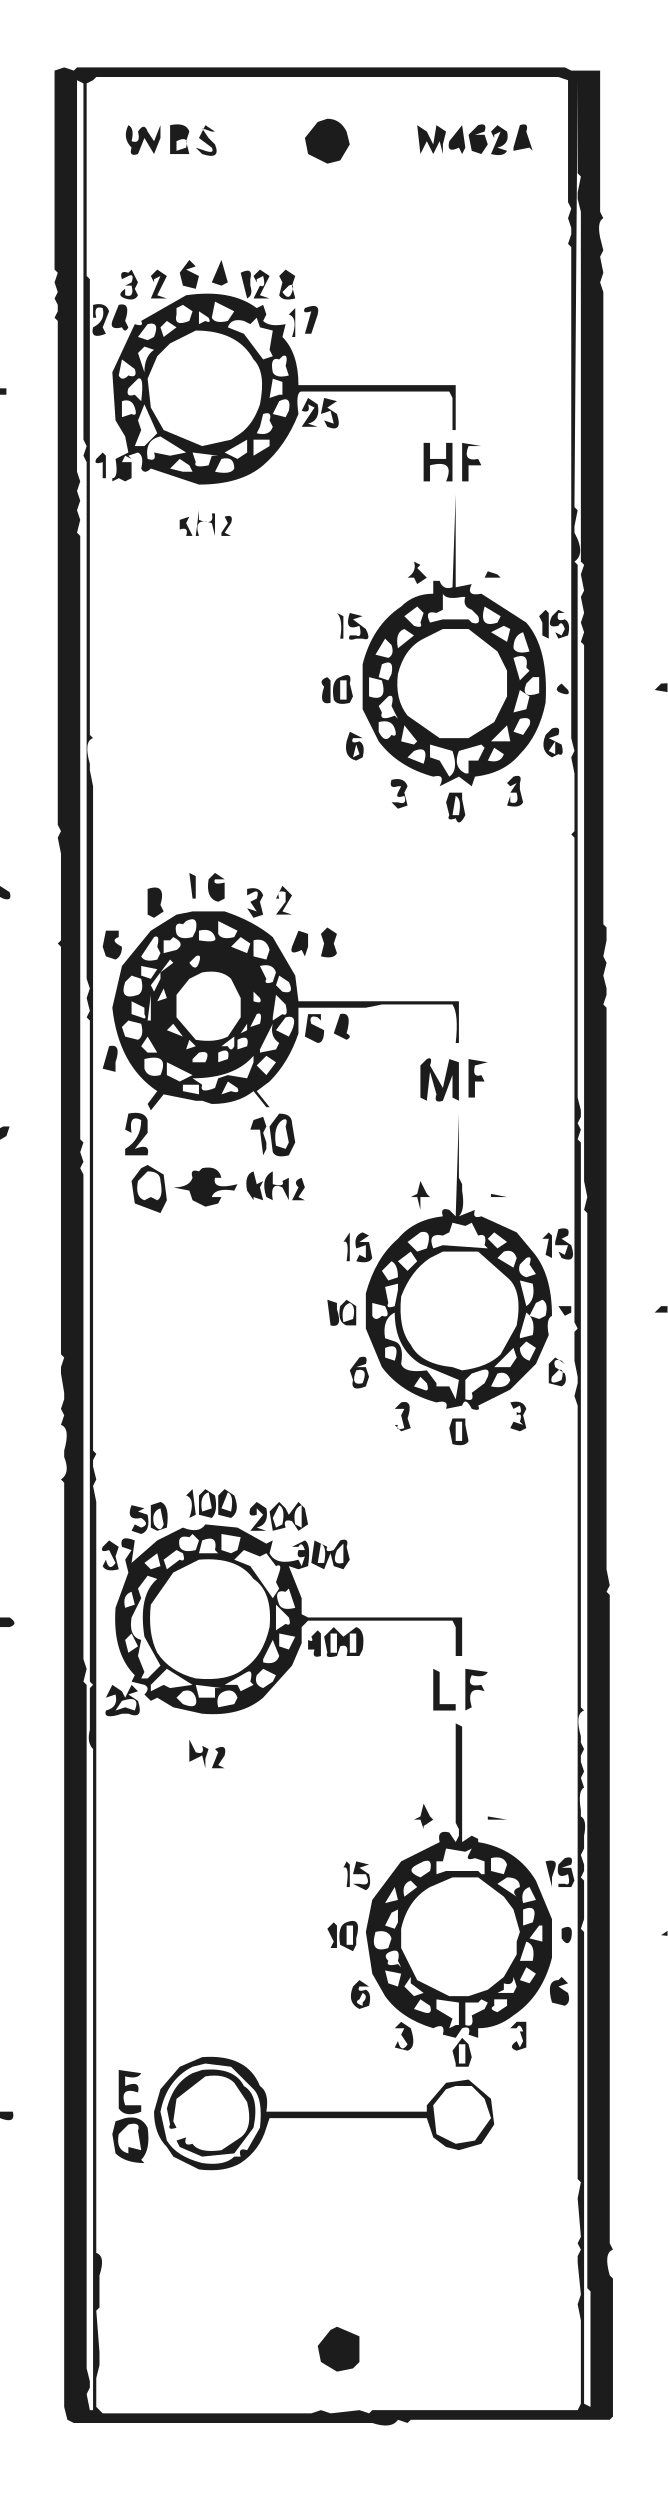
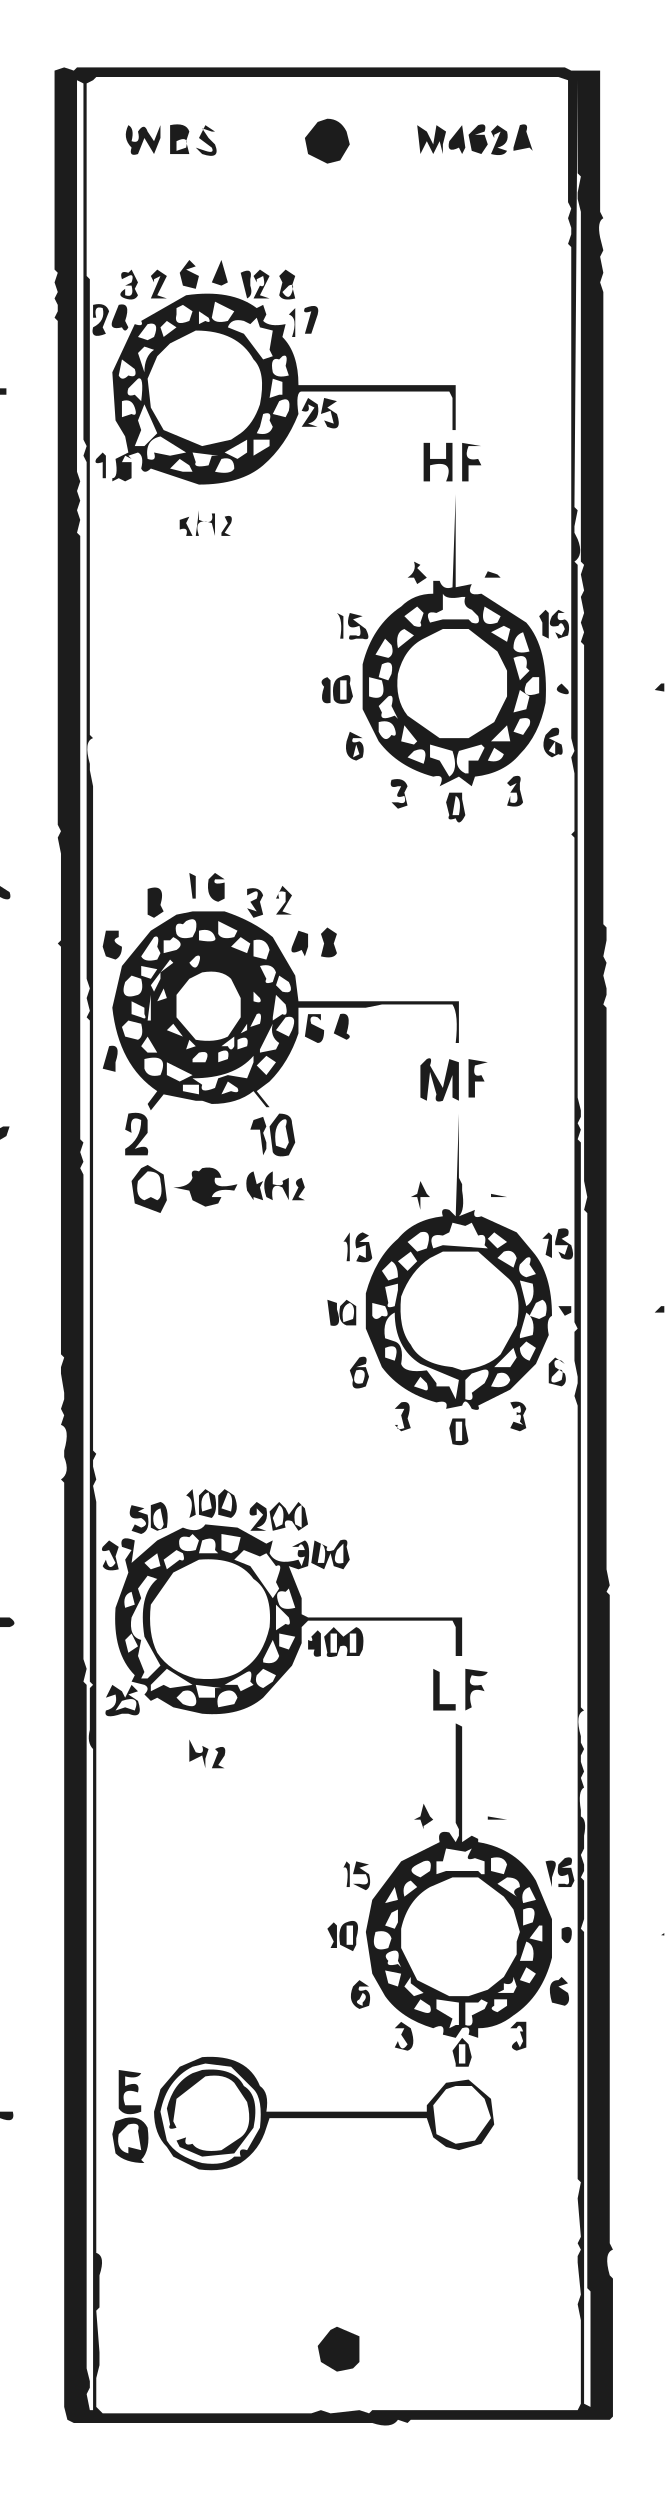
- <svg xmlns="http://www.w3.org/2000/svg" viewBox="0 0 208 779" data-from="Modules/FILTERS/M462A/MECHANICAL/19xx - M462A - DOC - 462-04-006 - EQUALIZER MODULE FRONT PANEL ISSU.jpg" data-kind="traced">
+ <svg xmlns="http://www.w3.org/2000/svg" viewBox="0 0 207 779" data-from="Modules/FILTERS/M462A/MECHANICAL/19xx - M462A - DOC - 462-04-006 - EQUALIZER MODULE FRONT PANEL ISSU.jpg" data-kind="traced">
  <defs>
    <clipPath id="c">
-       <rect width="208" height="779" />
+       <rect width="207" height="779" />
    </clipPath>
  </defs>
  <g clip-path="url(#c)">
    <g transform="translate(-551 -460)" fill="#1c1c1c">
      <path class="line" d="M1004 45Q1007 48 1015 46L1017 46L1028 45L1031 46Q1032 43 1039 45L1040 46L1048 46L1049 45L1057 45L1059 46L1061 45L1065 46L1066 45L1078 45L1079 46L1091 46L1092 45L1101 45L1104 46L1106 46L1111 45L1127 45L1129 46L1131 46L1133 45L1137 45L1143 46L1145 46L1167 46L1168 45L1170 46L1173 45Q1174 47 1179 46L1181 45L1185 45L1196 45L1197 46L1199 45L1201 45Q1206 48 1216 46L1219 45L1221 45L1240 45L1240 49L1203 49L1201 48Q1199 51 1193 49L1189 48L1188 49L1176 49L1175 48L1157 48L1155 49L1154 48L1133 48L1130 49L1129 48L1121 48L1118 49L1113 48L1108 49L1103 48L1101 48L1060 48L1059 49L1058 48L1029 48Q1027 50 1023 49L1021 48L1018 49L1016 49L777 49L776 50L773 49L772 50L626 50L625 51L433 52L430 53L428 53L307 53L306 54L202 54L201 55L103 55L100 56L97 55L96 56L50 56L48 58L48 208L49 209L49 316L50 319L49 322L50 325L50 327L50 471L51 472L51 596L52 597L52 599L51 605L52 609L52 611L52 746L53 748L52 752L53 754L53 758L52 762L53 763L53 884L54 885L53 886L53 898L54 900L53 903L54 906L53 908L54 911L54 913L54 1062L55 1064L54 1067Q57 1070 55 1079L55 1081L55 1252L56 1253Q53 1254 55 1261L55 1263Q54 1269 56 1273L55 1278L55 1280L56 1282Q53 1283 55 1290L56 1293L55 1297L56 1300Q57 1304 55 1306L56 1309L55 1314L56 1315L56 1339L56 1341L56 1583L57 1584Q54 1585 56 1592L57 1595Q55 1596 56 1601L57 1605L56 1608L57 1609L57 1645L186 1645Q187 1643 192 1644L196 1645L197 1644L342 1644L343 1643L347 1644L350 1643L352 1644L354 1644L359 1643L361 1643L582 1643L583 1642L586 1643L590 1643L597 1642L600 1643L602 1642L604 1642L606 1643L609 1642L614 1643L615 1642L769 1642L773 1641L777 1641L870 1641L871 1640L871 1580L870 1579L871 1578L871 1569L871 1567L870 1564L871 1562L870 1559L871 1555L870 1552L870 1478L963 1478Q963 1478 963 1474L963 1472L963 1441L964 1440L1222 1440L1224 1439L1225 1440L1240 1440L1240 1442L1225 1442L1225 1456L1225 1457L1234 1458L1240 1456L1240 1460L1234 1460L1225 1463L1224 1467L1225 1469L1224 1471L1225 1477L1232 1476L1234 1476L1238 1477L1240 1476L1240 1479L1216 1479L1213 1480L1210 1479L1209 1480L1189 1480L1187 1480Q1182 1481 1181 1479L1180 1480L1034 1480L1033 1481L906 1481L905 1482L903 1482L900 1481L897 1482L875 1482L874 1485L873 1487L873 1489L874 1492L874 1494L873 1496L874 1497L874 1530L926 1530L927 1529L931 1529Q935 1528 937 1530L938 1529L1077 1529L1079 1528L1081 1528L1091 1528L1092 1529L1093 1528L1240 1528L1240 1530L1118 1530L1115 1531L1113 1531L966 1531L966 1604L1015 1604L1017 1603L1019 1604L1022 1603L1026 1604L1031 1603Q1035 1602 1037 1604L1040 1603L1042 1603L1240 1603L1240 1605L1188 1605L1188 1639L1240 1639L1240 1643L1191 1643L1190 1642L1189 1643L1003 1643L1001 1644L999 1644L991 1643L988 1644L985 1643L982 1644L980 1644L896 1644L894 1645L892 1644L887 1645L885 1645L744 1645L741 1646L737 1645L736 1646L521 1646L519 1647L517 1647L506 1647L505 1646L504 1647L285 1647L284 1648L279 1647L277 1648L275 1648L269 1647L267 1648L265 1648L62 1648L61 1649L60 1648L53 1648L53 1369L52 1368L53 1367L53 1358L53 1356L52 1354L52 1352L53 1350L52 1349L52 1341L52 1339L52 1138L51 1137Q54 1135 52 1129L51 1127L51 1121L52 1114L51 1113L51 952L50 951L50 949L51 946L50 941L51 937L50 934L50 809L49 808L50 806L49 804L50 800L49 796L49 794L50 790L49 789L49 633L48 632L49 630L48 628L49 623L48 620L48 618L49 616Q47 614 48 610L48 608L48 485L47 480L47 478L48 476L47 474L47 472L47 352L46 351L46 242L45 237L46 235L45 234L45 223L46 221L45 220L45 123L44 121Q47 119 45 113Q43 111 44 106L44 104L44 57L43 56L44 53L47 52L49 53L50 52L152 52L155 51L157 52L158 51L253 51L255 50L257 50L362 50Q363 48 369 49L371 49L504 49L507 48L509 48L712 47L713 46L1003 46L1004 45ZM402 551L510 551L510 552L510 560L511 563L510 568L511 569L511 581L544 580L545 581L553 581L553 583L539 583Q537 586 531 584L530 583L511 583L511 613L425 613L424 614L294 614L289 615L287 614L286 615L193 615L192 616L191 615L178 615L175 616Q173 614 168 615L164 616L162 616L108 616L106 615L105 613L106 610L105 608L106 606Q103 604 105 598L105 596L105 554L120 554L123 553L250 553L251 552L253 553L254 552L401 552L402 551ZM923 642L925 643L927 643L936 642Q937 645 943 643L944 642L952 642L954 642L1201 642L1201 643L1201 704L1040 704L1037 705L1035 704L1034 705L969 705L967 705L796 705L797 702L797 700L797 682L796 681L796 679L797 677L796 675L779 675L778 676L761 676L755 675L757 673L777 672L778 673L796 673L796 644L797 643L922 643L923 642ZM385 683L388 684L390 683L392 683L512 683L512 684L512 714L525 722L540 729L554 738Q555 741 552 740L534 731L533 728L513 716L512 745L454 745L453 746Q451 744 447 745L446 746L271 746L270 747L268 746L266 746Q261 745 260 747L107 747L107 746L106 743L107 742L107 728L107 726L106 721L106 719L106 685L200 685L203 684L206 685L207 684L384 684L385 683ZM460 811L464 812L465 811L512 811L513 835L533 823L535 820L552 811L554 811L553 814L512 838L512 860L513 862L443 862L439 863L437 863L433 862L432 863L293 863L291 864L288 863L286 863L284 864L120 864L119 865L109 865L107 864L107 816L106 815L122 813L127 814L132 813L135 814L137 814L142 813L145 814L146 813L286 813L287 812L290 813L292 812L295 813L297 813L312 812L314 812L459 812L460 811ZM1073 834L1084 835L1085 834L1202 834L1202 867L1203 868L1202 869L1202 884L1203 887L1202 890L1202 892L1203 897L906 897L905 898L903 897L902 898L798 898L798 869L780 869L779 870L765 870L764 869L755 869L757 867L776 867L777 866Q779 869 787 868L789 867L791 868L792 867L798 867L798 852L797 849L798 845L797 841L797 839L799 836L844 836L847 835L849 835L853 836L855 835L857 835L1072 835L1073 834ZM307 934L320 934L321 935L322 934L513 934L513 964L514 964L523 964Q524 967 530 965L531 964L554 964Q557 966 554 967L538 967L533 968L531 966L515 966L513 968L513 996L512 997L294 997L292 998Q290 996 285 997L284 998L108 998L108 980L107 979L108 974L107 971L107 938L106 937L106 936L109 935L306 935L307 934ZM801 1030L1205 1030L1205 1031L1205 1094L800 1094L799 1094L799 1065L798 1063L781 1063L780 1064L766 1064L757 1063L760 1061L781 1061L782 1062L799 1062L799 1032L801 1030ZM352 1081L353 1082L362 1082L363 1081L513 1081L513 1117L515 1118L543 1117L544 1118L555 1118Q556 1122 551 1120L550 1121L533 1121L532 1120L513 1120L513 1149L514 1151L513 1153L514 1155L513 1156L306 1156L305 1157L303 1156L302 1157L292 1157L290 1156L289 1157L281 1157L279 1156L278 1157L110 1157L108 1156L108 1083Q111 1081 118 1082L120 1083L121 1082L351 1082L352 1081Z" />
      <path class="text" d="M591 499Q593 500 592 504Q595 505 594 501Q596 498 597 501L599 504L601 499L601 503L599 508L596 503L594 508Q591 509 592 506Q589 503 591 499ZM604 499Q609 498 610 501L609 504L610 508L604 508L604 499ZM606 504L606 507L609 506Q610 502 606 504ZM615 499L618 501L617 501L614 500L616 503L618 505Q620 510 614 508L612 506L615 507Q618 508 617 506L613 503L615 499ZM681 499L684 501L686 505L687 499L690 501L689 505L689 507L689 508L688 504L686 508L684 504L682 508L681 499ZM695 499L696 506L695 508L694 506Q690 508 691 504L695 499ZM700 499Q703 498 702 501L699 502L702 502L703 505L701 508L698 507L697 502L700 499ZM706 499L709 501Q710 505 706 506L709 507Q708 509 704 508L707 501L705 502L705 503L704 501L706 499ZM713 499Q716 498 715 501L717 507L716 506L711 507L711 506L713 499ZM610 541L612 543L609 544L613 546L612 550L608 549L607 545L610 541ZM620 541L622 548L620 549L617 548L620 541ZM632 544L635 546L632 552L635 553L630 553L632 549Q634 550 633 546L631 547L631 548L630 546L632 544ZM640 544L643 546L642 549L643 553Q639 554 638 552L639 548L638 546L640 544ZM641 549L639 551Q641 554 642 551Q643 548 641 549ZM626 545Q630 543 629 547L629 549Q630 552 628 553L626 545ZM684 790Q686 789 685 792L689 799L691 790L694 791L694 803L692 802L692 795L689 803Q686 804 687 801L685 794L684 803L682 802L682 792L684 790ZM697 790L703 791L699 792Q698 796 701 795L702 797L699 797L699 802L697 802L697 790ZM630 825L631 829L633 828L632 830L633 834L630 833L630 834L628 831Q627 826 630 825ZM636 825L636 829Q640 830 639 828L641 827L641 834L639 830Q635 828 636 834L634 833Q632 827 636 825ZM645 827L646 830L644 833L646 834L642 834L644 830Q642 828 645 827ZM611 924L612 932L610 933Q612 927 609 926L611 924ZM615 924L618 926Q619 931 617 933L613 932L613 926L615 924ZM616 925Q613 926 614 931L617 930L616 925ZM621 924L624 926Q626 931 623 933L619 932L619 926L621 924ZM622 925L620 930L623 931Q624 926 622 925ZM631 928L634 930Q635 935 631 936L634 937L629 937L633 932L631 930L631 932Q628 933 629 930L631 928ZM638 928L640 930L641 932L644 928L646 930L647 935L644 937L642 934Q639 933 640 936L636 937L635 931L638 928ZM638 929L636 933L637 936L639 935Q640 930 638 929ZM645 929Q642 930 643 935L645 936L645 929ZM649 940L653 942Q652 944 655 943L657 940Q660 939 659 942L660 946L658 949L655 948L654 944L652 949L648 947L649 940ZM651 941L650 947L652 947Q653 942 651 941ZM658 941L656 943Q654 948 658 947L658 941Z" />
      <path class="tb" d="M571 481L574 482L575 481L727 481L729 482L731 482L738 482L738 483L738 526L739 528Q737 529 738 534L739 538L738 540L739 545L738 548L739 551L739 748L740 749L740 753L739 758L740 760L739 764L740 768L740 770L739 773L740 774L740 949L741 954L740 956L741 957L741 980L741 982L741 1159L742 1161Q739 1162 741 1169L742 1170L742 1213L741 1214L679 1214L678 1215L675 1214Q673 1217 667 1215L663 1215L574 1215L572 1214L571 1210L571 1206L571 922L570 921Q573 919 571 914L571 912Q573 905 570 904L571 901L570 899L571 896L571 894L570 888L570 886L571 883L570 882L570 755L569 754L570 753L570 728L570 726L569 721L570 719L569 717L569 715L569 560L568 559L569 557L569 555L568 553L569 551L568 548L569 545L568 544L568 482L571 481ZM581 484L580 485L578 486L578 536L578 538L578 546L579 547L579 689L580 690Q577 691 579 698L579 700L580 705L580 912L581 913L580 915L580 917L581 921L580 923L581 928L581 1162Q584 1163 582 1169L582 1171L582 1179L581 1180L582 1193L582 1197L581 1201L581 1210L582 1211L583 1212L648 1212L651 1211L654 1212L663 1211L666 1212L667 1211L731 1211L732 1209L732 1185L732 1183L731 1178L732 1175L731 1165L731 1163L732 1161L731 1159L732 1157L731 1145L732 1140L731 1139L731 900L731 898L730 895L731 891L731 889L730 884L730 875L731 874L730 872L730 721L729 720L730 719L730 705L730 701L729 696L730 694L729 690L729 537L728 536L729 533L729 531L728 528L729 525L728 523L728 485L725 484L581 484ZM575 485L575 607L576 610L575 613L576 616L575 619L576 622L575 626L576 627L576 815L577 816L576 819L577 822L576 824L577 826L577 977L578 980L577 984L578 985L578 1198L579 1202L579 1204L578 1206L579 1211L580 1211L580 1005Q578 1003 579 999L579 997L579 986L580 985L579 984L579 778L578 777L579 775L578 771L579 768L578 765L578 604L577 602L578 599L577 597L577 486L575 485ZM731 485L730 618L731 619L730 624L730 626L731 628Q733 633 730 635L731 636L731 800L731 802L732 806L732 808L731 810L732 812L731 815L732 816L732 992L733 993Q730 994 732 1001L732 1003L733 1005L732 1007L732 1009L733 1012L732 1014L733 1017Q731 1018 732 1024L732 1026Q734 1027 733 1032L733 1036L732 1038L733 1041L733 1043L732 1045L733 1046L733 1058L732 1061L733 1062L733 1199L733 1201L733 1209L735 1210L735 1176L735 1174L734 1173L734 838L733 837L734 833L733 828L733 661L732 660L733 657L732 654L733 651L732 646L733 644L732 639L733 636L732 635L732 528L732 526L731 522L731 520L732 515L731 514L731 485ZM653 497Q657 497 659 501L660 505L657 510L653 511L647 508L646 503L650 498L653 497ZM592 544L594 548L593 550L594 552Q593 554 590 553Q587 552 590 550L590 552Q593 553 592 549L590 549L592 548Q593 545 591 546L589 547Q588 544 591 545L592 544ZM600 544L603 546L600 552L603 553L598 553L601 546L599 547L599 548L598 546L600 544ZM609 552Q623 550 631 556L633 555L634 558L633 560Q635 562 640 561L639 565Q644 570 644 580L693 580L693 581L693 594L692 594L692 584L691 582L645 582Q643 582 644 589Q640 599 633 605Q626 611 613 611L598 606Q596 608 595 606Q596 602 594 601L591 602L592 603L590 602L589 604L592 604L592 609L590 610L588 609L586 610L586 609Q588 609 587 603L591 601L590 596L587 591L586 576L593 561Q596 562 595 560L609 552ZM618 554L617 559Q618 561 622 560L624 557L618 554ZM608 555L606 556L606 558Q605 562 610 560L611 557L608 555ZM613 557L613 560L613 561L615 560Q617 561 616 559L613 557ZM631 559L629 561L627 560Q623 559 622 562L627 564L633 572L636 571L635 569L636 563L632 562L631 559ZM603 560L601 562L602 565L606 562L603 560ZM597 561L594 565L597 566L599 565Q601 560 597 561ZM612 563L604 567L600 571L597 578L598 587L602 594L614 599L623 597L626 595Q630 592 632 586Q634 576 630 572Q625 563 612 563ZM596 568L594 570L596 576Q596 571 599 569L596 568ZM639 571L638 572Q635 571 636 576Q637 578 641 577L640 574Q641 570 639 571ZM589 572L588 577Q589 579 591 577Q594 578 593 575L589 572ZM594 578L591 581Q590 584 593 583L595 585Q596 577 594 578ZM636 578L635 584L638 583L639 583L639 579L636 578ZM589 585L589 590L592 589Q594 590 593 587Q592 584 589 585ZM638 585L636 589L640 590L641 588Q642 583 638 585ZM596 586L594 591L595 594L593 599L596 599L600 595L596 586ZM633 589L632 593L631 595Q635 596 636 593L635 591Q636 588 633 589ZM601 596Q596 597 597 603Q600 604 599 601L604 602L609 601L601 596ZM628 597L621 601L625 603L628 601L628 597ZM630 597L630 602L635 599L635 597L630 597ZM611 601L612 604Q611 606 616 605L617 602L619 602L611 601ZM607 603L604 606L608 607L611 607L610 605L607 603ZM620 603L618 607Q623 608 624 606Q624 602 620 603ZM580 555Q584 554 585 557L583 562L584 564Q579 566 580 562Q584 560 583 556Q580 555 581 559L580 559L580 555ZM588 555Q592 554 590 560L591 562Q590 564 589 562Q585 563 586 560L588 555ZM643 556L643 565L642 565Q644 559 641 558L643 556ZM646 556Q651 554 650 558L648 564L646 564L648 557Q645 558 646 556ZM647 584L650 586Q651 591 647 592L650 593L645 593L649 587L647 586Q648 589 645 588L647 584ZM652 584L656 585L653 587L656 589Q658 595 653 593L652 591L655 592L654 588L651 589L652 584ZM683 598L685 598L685 603L690 603L690 598L692 598L692 610L690 610Q693 603 685 605L685 610L683 610L683 598ZM695 598L701 599L697 599Q695 604 700 603L701 605L697 605L697 610L695 610L695 598ZM583 601L584 602L584 609L583 609L583 604Q580 605 581 603L583 601ZM693 614L693 643L698 642Q696 646 701 645L715 654Q722 662 721 679Q719 689 713 695Q708 701 699 702L698 705L694 702L688 705Q690 701 686 702Q675 699 669 691L664 681L664 667Q667 655 676 649Q680 645 686 645L686 641L688 641Q689 644 692 643L693 614ZM689 645L689 650L687 651Q683 650 685 654L689 653L697 653L698 654Q701 655 700 652L698 650Q695 649 696 646L695 646Q690 647 689 645ZM681 649L677 652L680 655Q683 656 682 654L683 651L681 649ZM702 649Q700 656 706 654L707 652L702 649ZM708 655L704 657L709 660L710 656L708 655ZM677 656Q674 657 675 662L680 658L677 656ZM689 656L683 659Q677 662 675 670Q674 678 678 683L688 690L697 690L705 685L709 677L709 669L706 663L697 656L689 656ZM714 657Q711 658 711 662Q712 664 716 663L714 657ZM671 659L668 664L672 665Q674 664 673 661L671 659ZM711 665L713 672L716 669L715 668Q716 663 711 665ZM670 667L669 671L672 672L673 670Q674 665 670 667ZM666 671L666 677Q672 679 670 672L666 671ZM717 671L715 673Q713 678 719 676L719 671L717 671ZM713 675L711 682L715 681L716 677L713 675ZM672 677L669 680L670 682Q669 685 674 683L675 684L673 680Q674 676 672 677ZM713 684L711 688L714 689L716 686Q717 683 713 684ZM669 685L669 688Q671 692 673 689Q675 690 674 687Q673 684 669 685ZM677 686L676 691L680 692L681 691L677 686ZM709 686L704 691L710 691L709 686ZM685 692L685 696L688 697L691 702Q694 700 692 694L685 692ZM701 692L694 694Q692 699 696 701L697 701L697 697L700 697L702 693L701 692ZM705 693L703 697Q707 698 708 695L705 693ZM680 694L678 696L683 698Q685 692 680 694ZM607 619L607 622L610 621L609 623L611 627L609 627Q610 624 607 625L607 627L607 619ZM613 619L613 622Q618 624 617 620L618 620L618 627L617 623Q611 621 613 627L612 627L613 619ZM621 621Q624 620 623 623L621 626L623 627L620 627L620 626L622 623L621 621ZM680 635L682 636L681 637L684 640L681 642L680 640L678 640Q681 638 680 635ZM703 638L706 639L707 640L702 640L703 638ZM721 650L722 651L722 659L720 658L720 654L719 652L721 650ZM725 650L727 651L725 651Q724 654 727 653Q729 654 728 658L725 659L724 657L726 658L727 656Q726 653 725 655Q721 656 723 652L725 650ZM656 651L658 652L658 659L657 659Q658 653 656 651ZM660 651L664 652L661 653L665 656Q667 660 664 659L662 659Q659 660 660 658L662 658Q664 659 663 655Q658 657 660 651ZM653 671L654 672L654 679Q650 680 652 674Q650 672 653 671ZM657 671Q661 669 660 673L661 677L660 679Q656 680 655 678Q654 672 657 671ZM657 672L657 678L659 678L659 672L657 672ZM726 673L728 675Q729 677 726 676Q723 675 726 673ZM723 687Q726 686 725 689L722 690L726 692Q727 696 725 695L723 696Q719 694 721 689L723 687ZM724 691L722 694L724 695L724 691ZM660 688L664 690L663 690L661 690Q660 692 663 691Q665 692 664 696L662 697Q658 696 659 691L660 688ZM662 692L661 696L663 695L662 692ZM711 702Q714 701 713 704L713 706L714 710Q713 712 709 711L710 708L710 710Q713 711 712 707L710 707L712 704L710 705L709 704L711 702ZM673 703Q677 702 678 705L677 707L678 711L675 712L673 710L675 710Q678 711 677 708Q674 709 675 707L676 705L675 705Q672 706 673 703ZM691 707L695 707L695 709L696 714Q694 718 693 715Q690 716 691 714L690 710L691 707ZM693 708L692 714L694 714Q695 709 693 708ZM610 732L612 733L612 740L611 740L610 732ZM618 732L621 734L620 734L618 734Q617 736 621 735L621 740L619 741Q615 740 616 734L618 732ZM639 736L642 739L639 744L642 745L637 745L640 741L640 738Q637 737 638 740L637 740L639 736ZM597 737Q603 735 601 742L602 744L599 746L597 745L597 737ZM628 737Q632 736 633 739L632 741L633 745L630 746L628 743L631 744L629 741L631 740Q632 737 630 738L628 739L628 737ZM611 744L621 744Q630 747 636 752L643 764L644 772L694 772L694 773L694 785L693 785Q694 776 692 773L670 773L665 774L663 774L644 774L644 782Q641 791 635 797L631 800L635 805L634 805L630 800Q625 804 617 804L614 803L612 803L602 801L598 806L597 804L600 800Q588 792 586 774L589 761L598 750L606 745L611 744ZM609 747L608 748Q605 747 606 751Q607 753 611 752L612 750Q613 745 609 747ZM619 747L619 751Q620 753 624 752L625 750L619 747ZM613 750L613 752L613 753Q619 754 618 752Q617 749 613 750ZM599 752L595 758Q596 760 600 759L601 757L600 755Q601 751 599 752ZM605 752L604 753L602 753L602 757L606 756Q609 754 605 752ZM626 752L623 755L628 757L629 754L626 752ZM630 753L630 758L634 759L635 756Q634 752 630 753ZM612 758L610 760Q612 763 613 760Q614 757 612 758ZM604 759L601 763L605 760L604 759ZM595 761L595 764L598 765L600 762L595 761ZM632 761L634 765Q633 767 636 766L637 763Q636 760 632 761ZM601 763L598 767L599 769L601 765L601 763ZM614 763L610 765L606 770L606 777L612 784Q618 785 622 783L626 777L626 771L623 765Q620 762 614 763ZM592 764L590 766Q588 772 594 770Q596 769 595 765L592 764ZM638 764L637 767L639 769Q643 770 641 766L638 764ZM602 768L600 772L603 771L602 768ZM630 769L630 772Q633 773 632 771L630 769ZM598 770L597 778L598 778L598 770ZM637 770L636 777L636 778L639 776Q641 777 640 773L637 770ZM592 772L592 776L595 777Q597 778 596 776L596 774L592 772ZM631 776L629 780L632 779Q633 775 631 776ZM640 777L637 781L641 783L642 781Q644 776 640 777ZM591 778L589 780L590 783L594 784Q596 783 595 779L591 778ZM605 779L603 781L608 783L605 779ZM628 779L626 782L628 781L628 779ZM636 779L632 787L632 788L637 787L638 785Q635 783 636 779ZM597 783L595 786L597 788L600 788L597 783ZM624 783L620 786L622 786Q623 788 624 786L624 783ZM610 784L609 787L612 786L610 784ZM625 784L625 787L628 786Q629 782 625 784ZM613 788L611 790L611 791L615 791Q617 787 613 788ZM619 788L619 791L622 790Q623 786 619 788ZM630 789Q624 796 611 796L614 798Q613 801 618 799L619 796L622 795L628 796L630 791L630 789ZM634 789L631 792L634 795L637 791L634 789ZM596 790L596 793Q597 796 601 795Q604 788 596 790ZM603 791L603 795L607 797L611 795L603 791ZM622 797L620 801L623 800Q626 801 625 799L622 797ZM608 798L608 800L613 801L613 798L608 798ZM653 749L656 751L655 754L656 757Q655 759 651 758L652 754L651 751L653 749ZM584 750L588 750L588 752Q585 753 589 755Q589 758 587 759L584 758L583 755L584 750ZM644 750L647 751L647 755L646 758L645 756Q641 758 642 755L644 750ZM647 776L651 776L651 778L650 777Q647 776 648 779L652 781Q652 785 650 785L646 783L647 776ZM657 776Q661 775 659 782Q661 783 659 784L655 782L657 776ZM585 786Q589 785 587 791L587 793L587 794L583 793L585 786ZM591 807Q596 806 597 809L597 813L593 818Q598 816 597 820L590 820L590 818Q595 815 595 809Q591 807 592 813L590 812L591 807ZM638 807Q642 807 642 810L643 816L641 820Q637 821 636 819L635 811L638 807ZM639 809Q636 811 637 817L640 818L641 816L640 811Q641 808 639 809ZM694 807L694 827L695 829L695 831Q696 837 694 839L699 837Q698 840 701 839L712 844L717 850Q723 857 723 870Q721 871 722 876L718 885L710 893L700 898Q701 900 698 899Q696 895 695 898L690 899Q691 896 687 897Q676 894 670 886L665 874L665 863Q668 852 675 846Q680 840 689 839Q688 836 691 837L693 839L694 807ZM692 841L691 844L689 845Q684 844 686 849L689 848L703 849L702 848Q703 844 700 845L698 841L696 842L692 841ZM682 844L678 847L681 850L684 849Q686 843 682 844ZM705 844L703 846L706 849L709 847L705 844ZM679 850L675 853L678 856L681 853L679 850ZM689 850L685 852Q679 856 676 864Q675 874 679 879Q682 885 692 886L695 887Q703 886 707 882L712 873Q714 862 709 858L700 850L689 850ZM708 850L706 852L711 855L712 852Q711 849 708 850ZM715 852L713 854Q712 857 715 858L718 857L716 854Q717 851 715 852ZM673 853L670 856L672 859L675 858Q675 854 673 853ZM713 859L715 867Q718 865 717 860L713 859ZM675 860L671 861L672 866Q671 868 674 867L675 862L675 860ZM720 865L718 866L716 870L719 871L721 870Q722 866 720 865ZM667 866L667 870Q668 872 670 870Q673 871 671 867L667 866ZM674 869Q670 871 671 877L674 878Q677 879 676 885Q677 888 684 887L687 891L687 892L691 892L693 896L694 890L682 885Q674 880 674 869ZM715 869L713 876L713 877L717 876Q718 871 715 869ZM715 878L713 880Q713 883 716 884L718 880L715 878ZM671 880L671 883L674 884Q676 878 671 880ZM711 880L705 886L710 886L712 883L711 880ZM701 887L698 888L696 890L696 896Q699 897 698 894L702 891L703 889Q704 886 701 887ZM706 888L704 892Q709 893 710 890Q709 887 706 888ZM682 889L680 892L683 893Q685 894 684 891L682 889ZM633 808L634 811L633 813L634 816L634 818L633 820L632 812L629 812L630 809L633 808ZM597 823L602 826L603 834L601 838L593 835L592 828L595 824L597 823ZM597 825L594 828Q593 833 596 834L598 833L600 834Q602 833 601 828Q601 825 597 825ZM614 824Q619 823 620 827L618 827Q617 831 625 829L624 831Q618 830 617 833L619 833L620 833L619 835L615 836L611 834L610 831L605 830Q610 830 611 827Q610 824 613 825L614 824ZM682 828L684 832L685 833L682 833L682 837L681 833L679 833L681 832L682 828ZM704 832L709 833L704 833L704 832ZM725 843Q729 842 728 845L726 846L729 848Q731 854 726 852L725 850L727 851L728 848L724 848L724 847L725 843ZM660 844L660 853L659 853Q660 846 658 847L660 844ZM664 844L666 845L663 847L666 847L667 852Q666 854 662 853L663 851L665 852L665 848L662 849Q661 845 664 844ZM722 844L723 845L723 852L721 851L722 846L720 846L722 844ZM653 865L656 866L656 868Q658 874 654 873L653 865ZM659 865L662 867L662 873L659 873Q656 872 657 867L659 865ZM660 866Q657 867 658 872L661 871Q662 867 660 866ZM725 867L729 867L729 869L727 870L725 867ZM663 883Q666 882 665 885L662 886L665 886L666 889L665 892Q660 894 661 890L660 887L663 883ZM662 887Q660 892 664 891Q666 886 662 887ZM724 883L727 885L726 884Q723 883 724 886L727 888Q728 891 726 892L722 891L722 885L724 883ZM725 887L723 889Q722 892 726 890Q727 886 725 887ZM676 897Q680 896 678 902L679 905L676 906L674 904L675 904Q674 906 677 905L676 901L677 899L676 899L674 899L676 897ZM710 897Q714 896 715 899L714 901L715 905L713 906L710 905L711 903L714 904L713 903Q714 900 712 901L712 900Q714 901 713 898L711 899L710 897ZM692 902L696 902L696 904L697 909Q696 911 692 910L691 905L692 902ZM693 903L693 909L695 909L695 903L693 903ZM601 928Q604 929 603 936L600 937L598 936L598 929L601 928ZM601 930Q598 931 599 935Q601 938 602 935L601 930ZM592 929L596 930L594 931L597 932Q598 937 595 938L592 937L593 935L595 936Q598 935 595 933Q590 934 592 929ZM615 935L625 936L634 941L636 940L635 944Q637 948 644 946L645 948L646 945Q643 946 644 943L646 943Q645 940 644 942L642 942L646 940Q648 941 647 948L644 949L641 948L645 958L645 963L647 964L695 964L695 965L695 976L693 976L693 967L692 965L647 965L645 967L645 972L642 979L633 989Q626 995 614 994L605 992L600 989L598 990L596 988Q598 986 596 985L592 984L593 982Q586 975 587 961L591 950L590 946L592 943L589 942Q588 938 593 940L592 947L600 940L608 936Q613 938 615 935ZM611 938L610 939Q606 938 607 942Q608 944 612 943L613 940L611 938ZM620 938L620 943L623 944L625 943L626 939L620 938ZM614 940L613 944L619 944L618 943Q619 938 614 940ZM606 943L602 946L603 949L607 946Q609 947 608 944L606 943ZM627 943L624 946L629 948L636 958L638 955L637 953L638 950Q639 947 637 948L634 944L632 945L627 943ZM600 944L596 947L598 949L601 948L600 944ZM613 946L605 950L598 960Q597 969 600 975Q604 981 612 983Q622 984 627 980Q633 976 635 967Q636 956 630 952Q625 945 613 946ZM597 951L594 955L595 958L592 964Q591 970 595 971L594 976L596 981L595 983L597 983L601 979L596 970Q594 957 600 952L597 951ZM641 955L640 956Q636 955 638 960Q639 962 643 961L641 955ZM592 956Q589 957 590 961L593 960L592 956ZM637 960L637 967L637 968L640 966Q642 967 641 964L637 960ZM592 969L590 971L591 975L594 973L592 969ZM638 969L638 973L641 974L643 970L638 969ZM636 971L633 977L633 978Q637 979 638 976L636 971ZM603 980L598 985L598 987L602 985L604 986L611 985L603 980ZM633 980L631 982Q630 985 633 986L636 984L637 982L633 980ZM628 981L621 985L625 985L626 987L630 985L629 984Q630 980 628 981ZM612 985L613 989L618 989L618 986L620 986L612 985ZM608 987L606 989L608 991Q613 993 612 989Q611 986 608 987ZM621 987Q618 988 619 992L624 991L625 989Q624 986 621 987ZM585 940L588 942L587 945L588 949Q584 950 583 948L584 946Q585 950 587 947L585 943Q582 944 583 942L585 940ZM655 967L657 969L658 970L662 967Q665 968 664 974L663 976L659 976Q660 972 657 973L656 976Q652 977 653 975L652 970L655 967ZM654 969L654 975L656 975L656 969L654 969ZM660 969L660 975L662 975L662 969L660 969ZM650 968L651 969L651 976Q648 977 649 974L647 974L647 971Q649 972 648 970L650 968ZM686 980L688 981L688 991L693 991L693 993L686 993L686 980ZM696 980L703 981Q702 983 698 982Q696 986 701 985L702 987Q696 985 698 992L696 993L696 980ZM586 985L589 987L590 989L592 985L594 987L591 988L594 990Q596 996 591 994L589 994Q583 996 584 993Q588 992 587 988L584 989L586 985ZM589 990L587 993L590 992L593 993Q595 988 589 990ZM693 997L695 998L695 1034L698 1032L700 1033L700 1034Q712 1036 718 1046L723 1058L723 1070Q720 1082 711 1088Q706 1092 700 1092L700 1095L697 1094Q698 1091 695 1092L693 1095L689 1094Q690 1090 686 1092Q676 1089 671 1082L667 1075L665 1062L667 1052L676 1040L688 1034Q687 1030 691 1031L693 1034L694 1032L694 1030L693 1028L693 997ZM690 1036L689 1040L687 1040L687 1044L690 1043L700 1043L701 1044L702 1044L702 1040L699 1039Q696 1040 697 1038L698 1036L696 1037L690 1036ZM704 1039L704 1043L708 1044L709 1041Q708 1038 704 1039ZM683 1040L681 1041Q677 1043 682 1045L685 1043Q686 1039 683 1040ZM692 1045L685 1048Q678 1052 676 1061L676 1067L681 1077L691 1082L697 1082L703 1080L708 1076L712 1069L712 1065L713 1062L711 1055L708 1051L700 1045L692 1045ZM709 1045L706 1047L712 1051Q710 1049 713 1048Q713 1045 709 1045ZM679 1046Q676 1047 677 1051L681 1048L679 1046ZM674 1048L671 1053L675 1052L674 1048ZM716 1048Q713 1049 714 1053L718 1052L716 1048ZM675 1055L673 1056L671 1060L674 1061L675 1059L675 1055ZM714 1055L714 1060L717 1059Q719 1053 714 1055ZM719 1060L716 1064L720 1065L720 1060L719 1060ZM668 1062Q666 1069 672 1067L673 1064Q672 1061 668 1062ZM715 1065L713 1071L717 1071Q718 1066 715 1065ZM673 1068Q670 1069 672 1071Q671 1073 675 1072L676 1073L675 1071Q676 1067 673 1068ZM715 1073L713 1077L716 1078L718 1075L715 1073ZM671 1074L672 1078L675 1079L676 1075L671 1074ZM679 1076L677 1079L680 1082L683 1081L679 1078L679 1076ZM711 1076Q711 1079 708 1078L708 1080L706 1081L711 1081L712 1079L711 1076ZM682 1083L680 1086L683 1087Q686 1088 685 1085L682 1083ZM687 1083L687 1086L692 1089L691 1092L693 1091L694 1091L694 1084L687 1083ZM701 1083L700 1084L696 1084L696 1091Q699 1092 698 1088L702 1086L703 1084L701 1083ZM705 1083L705 1085Q703 1086 706 1087L709 1085L709 1083L705 1083ZM610 1002L612 1006Q615 1007 614 1004L616 1005L615 1008L615 1010L615 1011L614 1007L610 1009L610 1011L610 1002ZM618 1005Q622 1003 621 1007L619 1010L621 1011L617 1011L619 1006L618 1005ZM683 1022L685 1026L686 1027L683 1029L683 1030L682 1027L680 1027L682 1026L683 1022ZM703 1026L709 1027L703 1027L703 1026ZM727 1039Q730 1038 729 1041L726 1042L729 1042L730 1046L729 1048L725 1048L725 1047L727 1047Q729 1048 728 1044Q724 1046 725 1041L727 1039ZM659 1040L660 1041L660 1048L659 1048Q660 1041 658 1042L659 1040ZM662 1040L666 1041L663 1042L666 1044Q667 1048 665 1049L661 1047L663 1047Q667 1048 665 1044L661 1044L662 1040ZM721 1040Q725 1039 724 1042L723 1045L723 1048L721 1040ZM655 1059L656 1060L656 1067L654 1067L655 1065L653 1061L655 1059ZM659 1059Q664 1057 662 1064L662 1066L661 1068L657 1066Q656 1060 659 1059ZM659 1060L659 1066L661 1066L661 1060L659 1060ZM726 1061Q730 1059 729 1064Q728 1067 726 1064L726 1061ZM726 1076L728 1078L725 1079L728 1081Q729 1084 727 1085L723 1084Q721 1077 725 1077L726 1076ZM663 1077L666 1079L665 1079L663 1079Q662 1081 665 1080Q667 1081 666 1085L663 1086Q659 1084 661 1079L663 1077ZM664 1081L663 1083Q661 1084 664 1085L664 1084Q666 1082 664 1081ZM676 1090L679 1092Q681 1098 678 1099L674 1098L675 1096Q676 1100 678 1097L676 1094L677 1092L676 1092L674 1092L676 1090ZM712 1090L715 1090L715 1098L712 1099Q709 1098 712 1096L713 1098L714 1096L713 1093L714 1093Q713 1090 712 1092L710 1092L712 1090ZM695 1095L697 1097L698 1101L697 1104L693 1104L693 1103L692 1099L695 1095ZM694 1097L694 1103L696 1103L696 1097L694 1097ZM614 1101Q628 1100 632 1110Q635 1112 634 1118L684 1118L684 1116L690 1109L697 1108L704 1114L705 1122L701 1128L694 1130L690 1129L686 1126L684 1120L635 1120L634 1123Q632 1130 626 1134Q621 1137 613 1136L605 1132L603 1129Q599 1125 599 1118L601 1111L607 1104L614 1101ZM615 1103L611 1104Q603 1108 601 1118L603 1127Q606 1132 614 1134Q621 1135 624 1132L626 1132Q625 1129 628 1130L632 1123Q633 1114 630 1111L623 1104L615 1103ZM693 1110L690 1111L686 1116L687 1125L693 1128L699 1127L704 1120L702 1114L698 1110L693 1110ZM588 1105L595 1106Q594 1108 590 1107L590 1110Q595 1108 594 1112Q588 1110 590 1116L595 1116L595 1118Q590 1120 588 1117L588 1105ZM614 1105Q624 1104 627 1110Q632 1113 630 1123L624 1131L614 1132L607 1129L606 1127L609 1126Q608 1129 611 1128Q613 1131 620 1130L626 1126Q630 1123 628 1115L624 1109Q621 1106 615 1107L606 1114L605 1121L606 1123Q603 1124 604 1122L603 1117Q605 1109 611 1106L614 1105ZM590 1120Q595 1119 597 1123Q598 1130 595 1133L596 1134Q590 1134 587 1131L586 1125L587 1121L590 1120ZM591 1122L588 1125Q587 1130 591 1131L591 1129L595 1130L594 1124Q595 1121 591 1122ZM656 1185L663 1188L663 1196L661 1198L656 1199L651 1196L650 1191L654 1186L656 1185Z" />
    </g>
  </g>
</svg>
